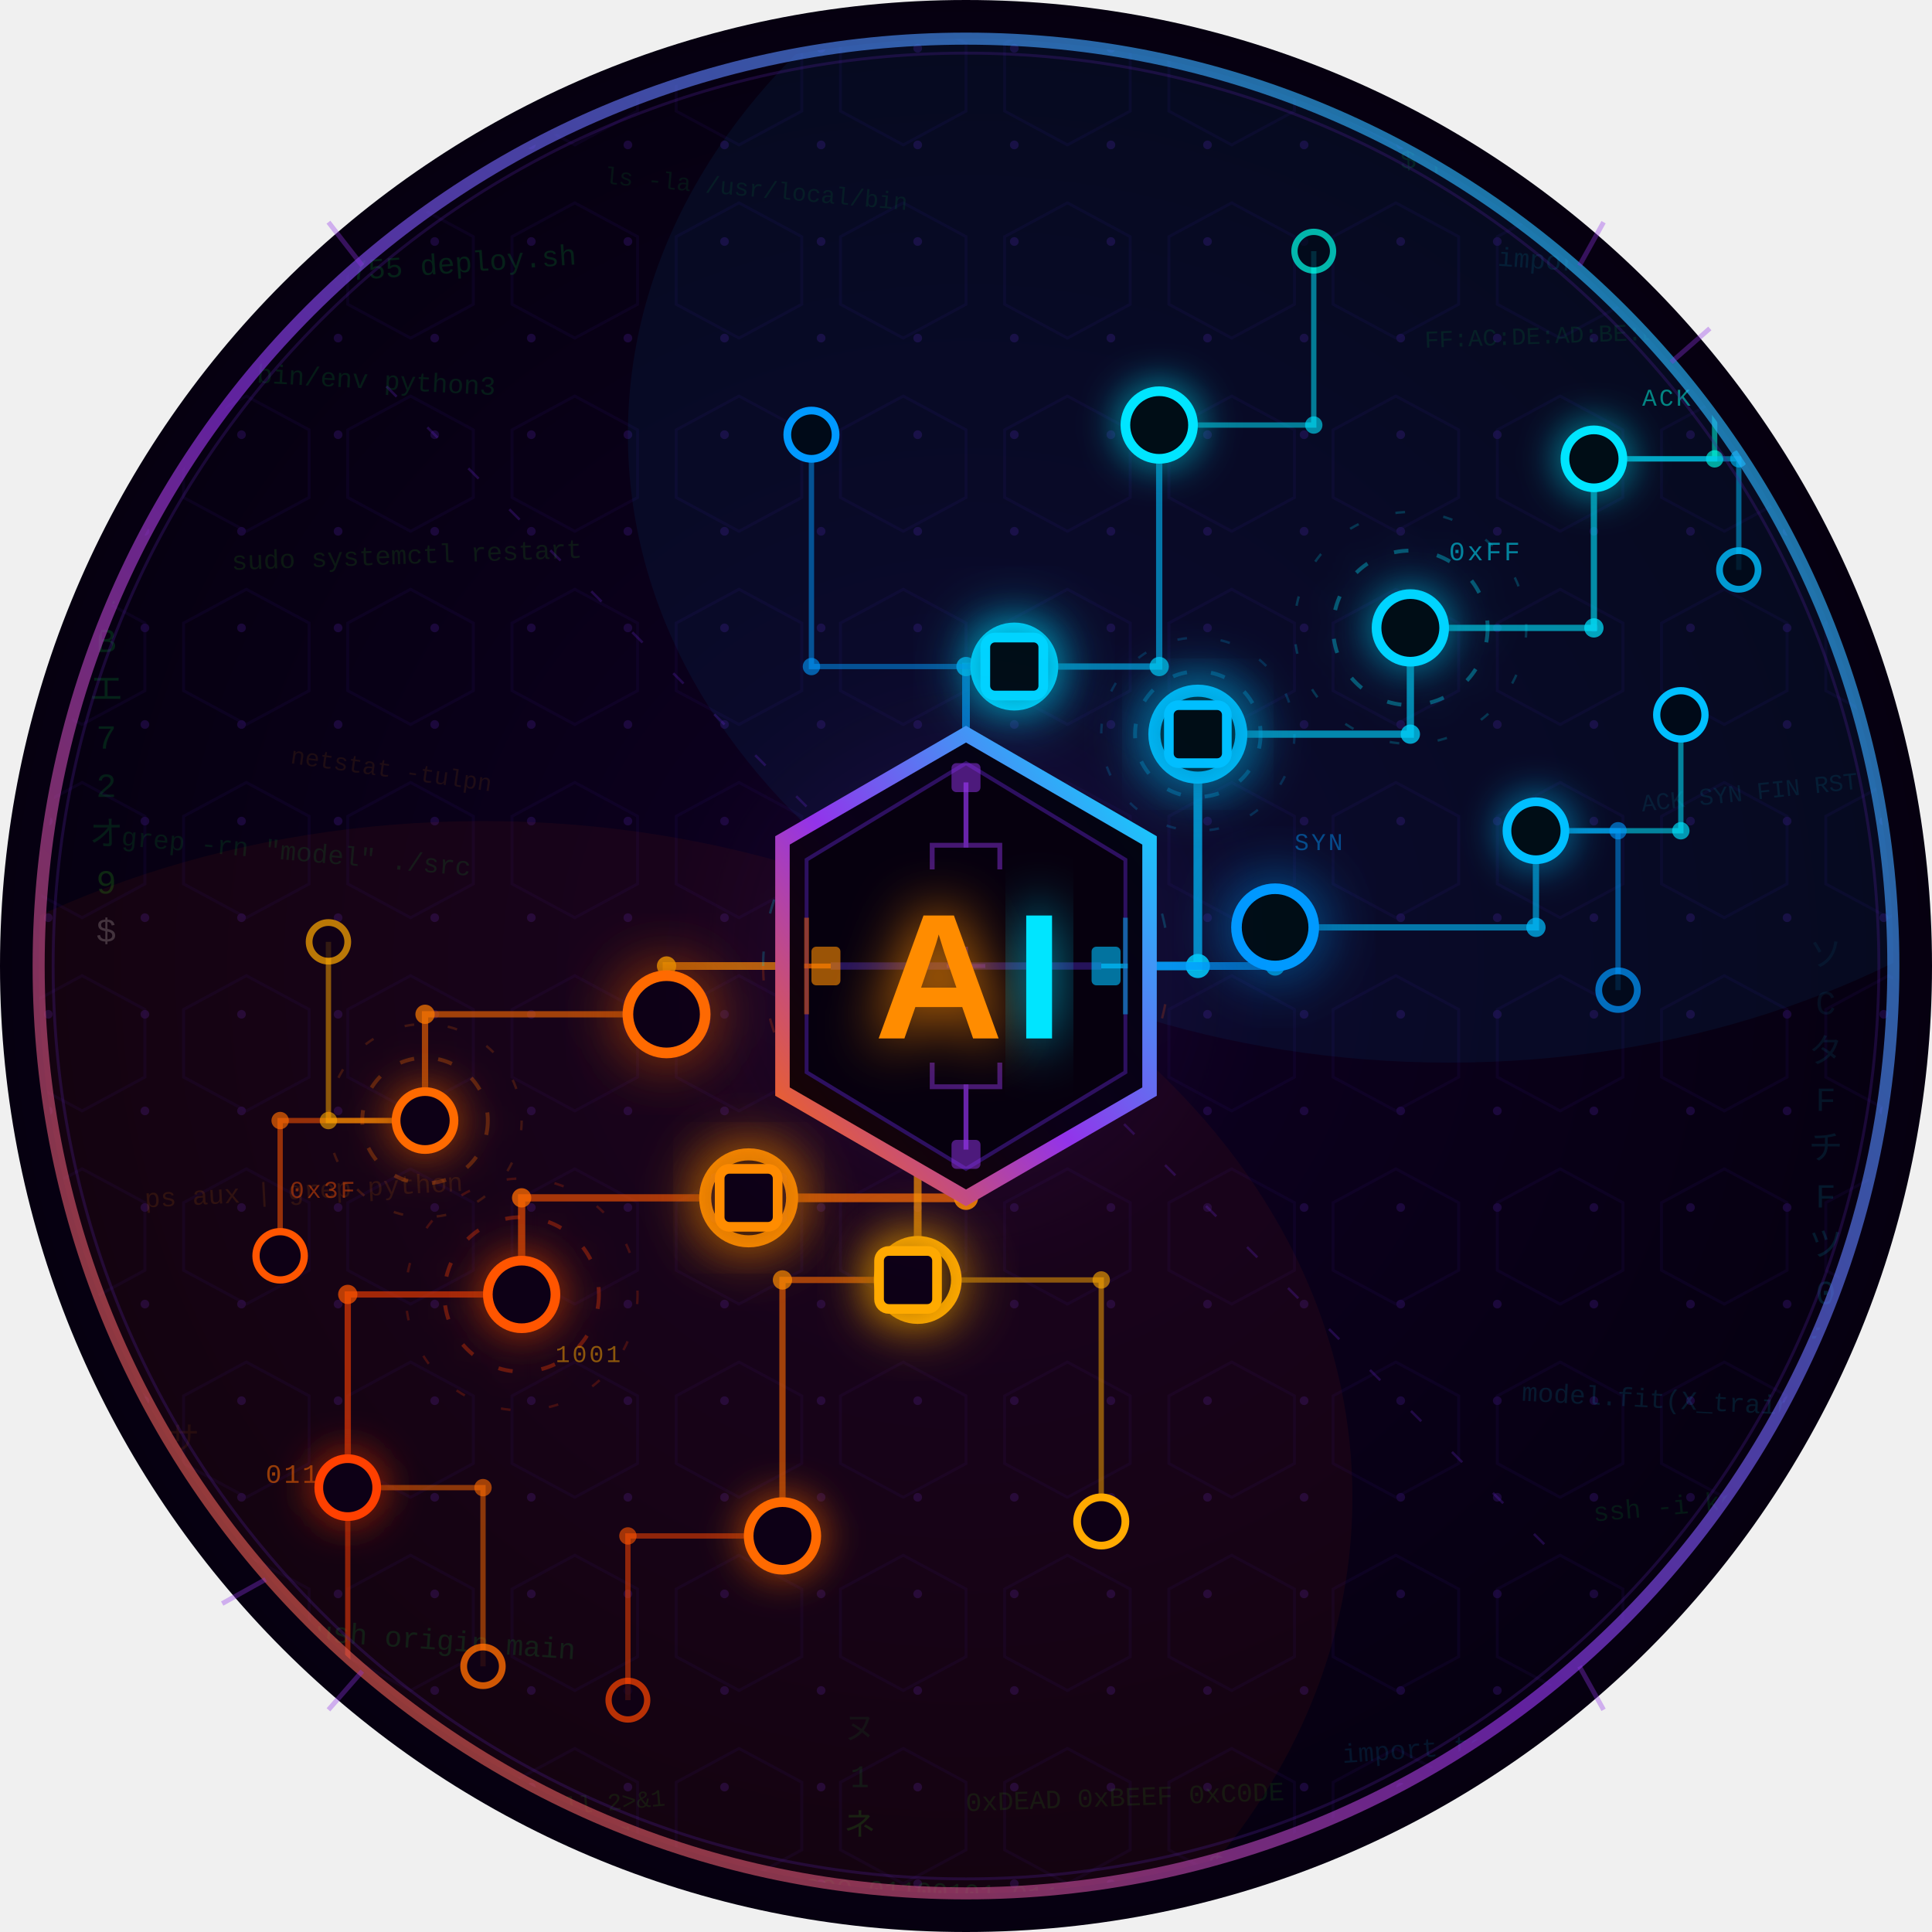
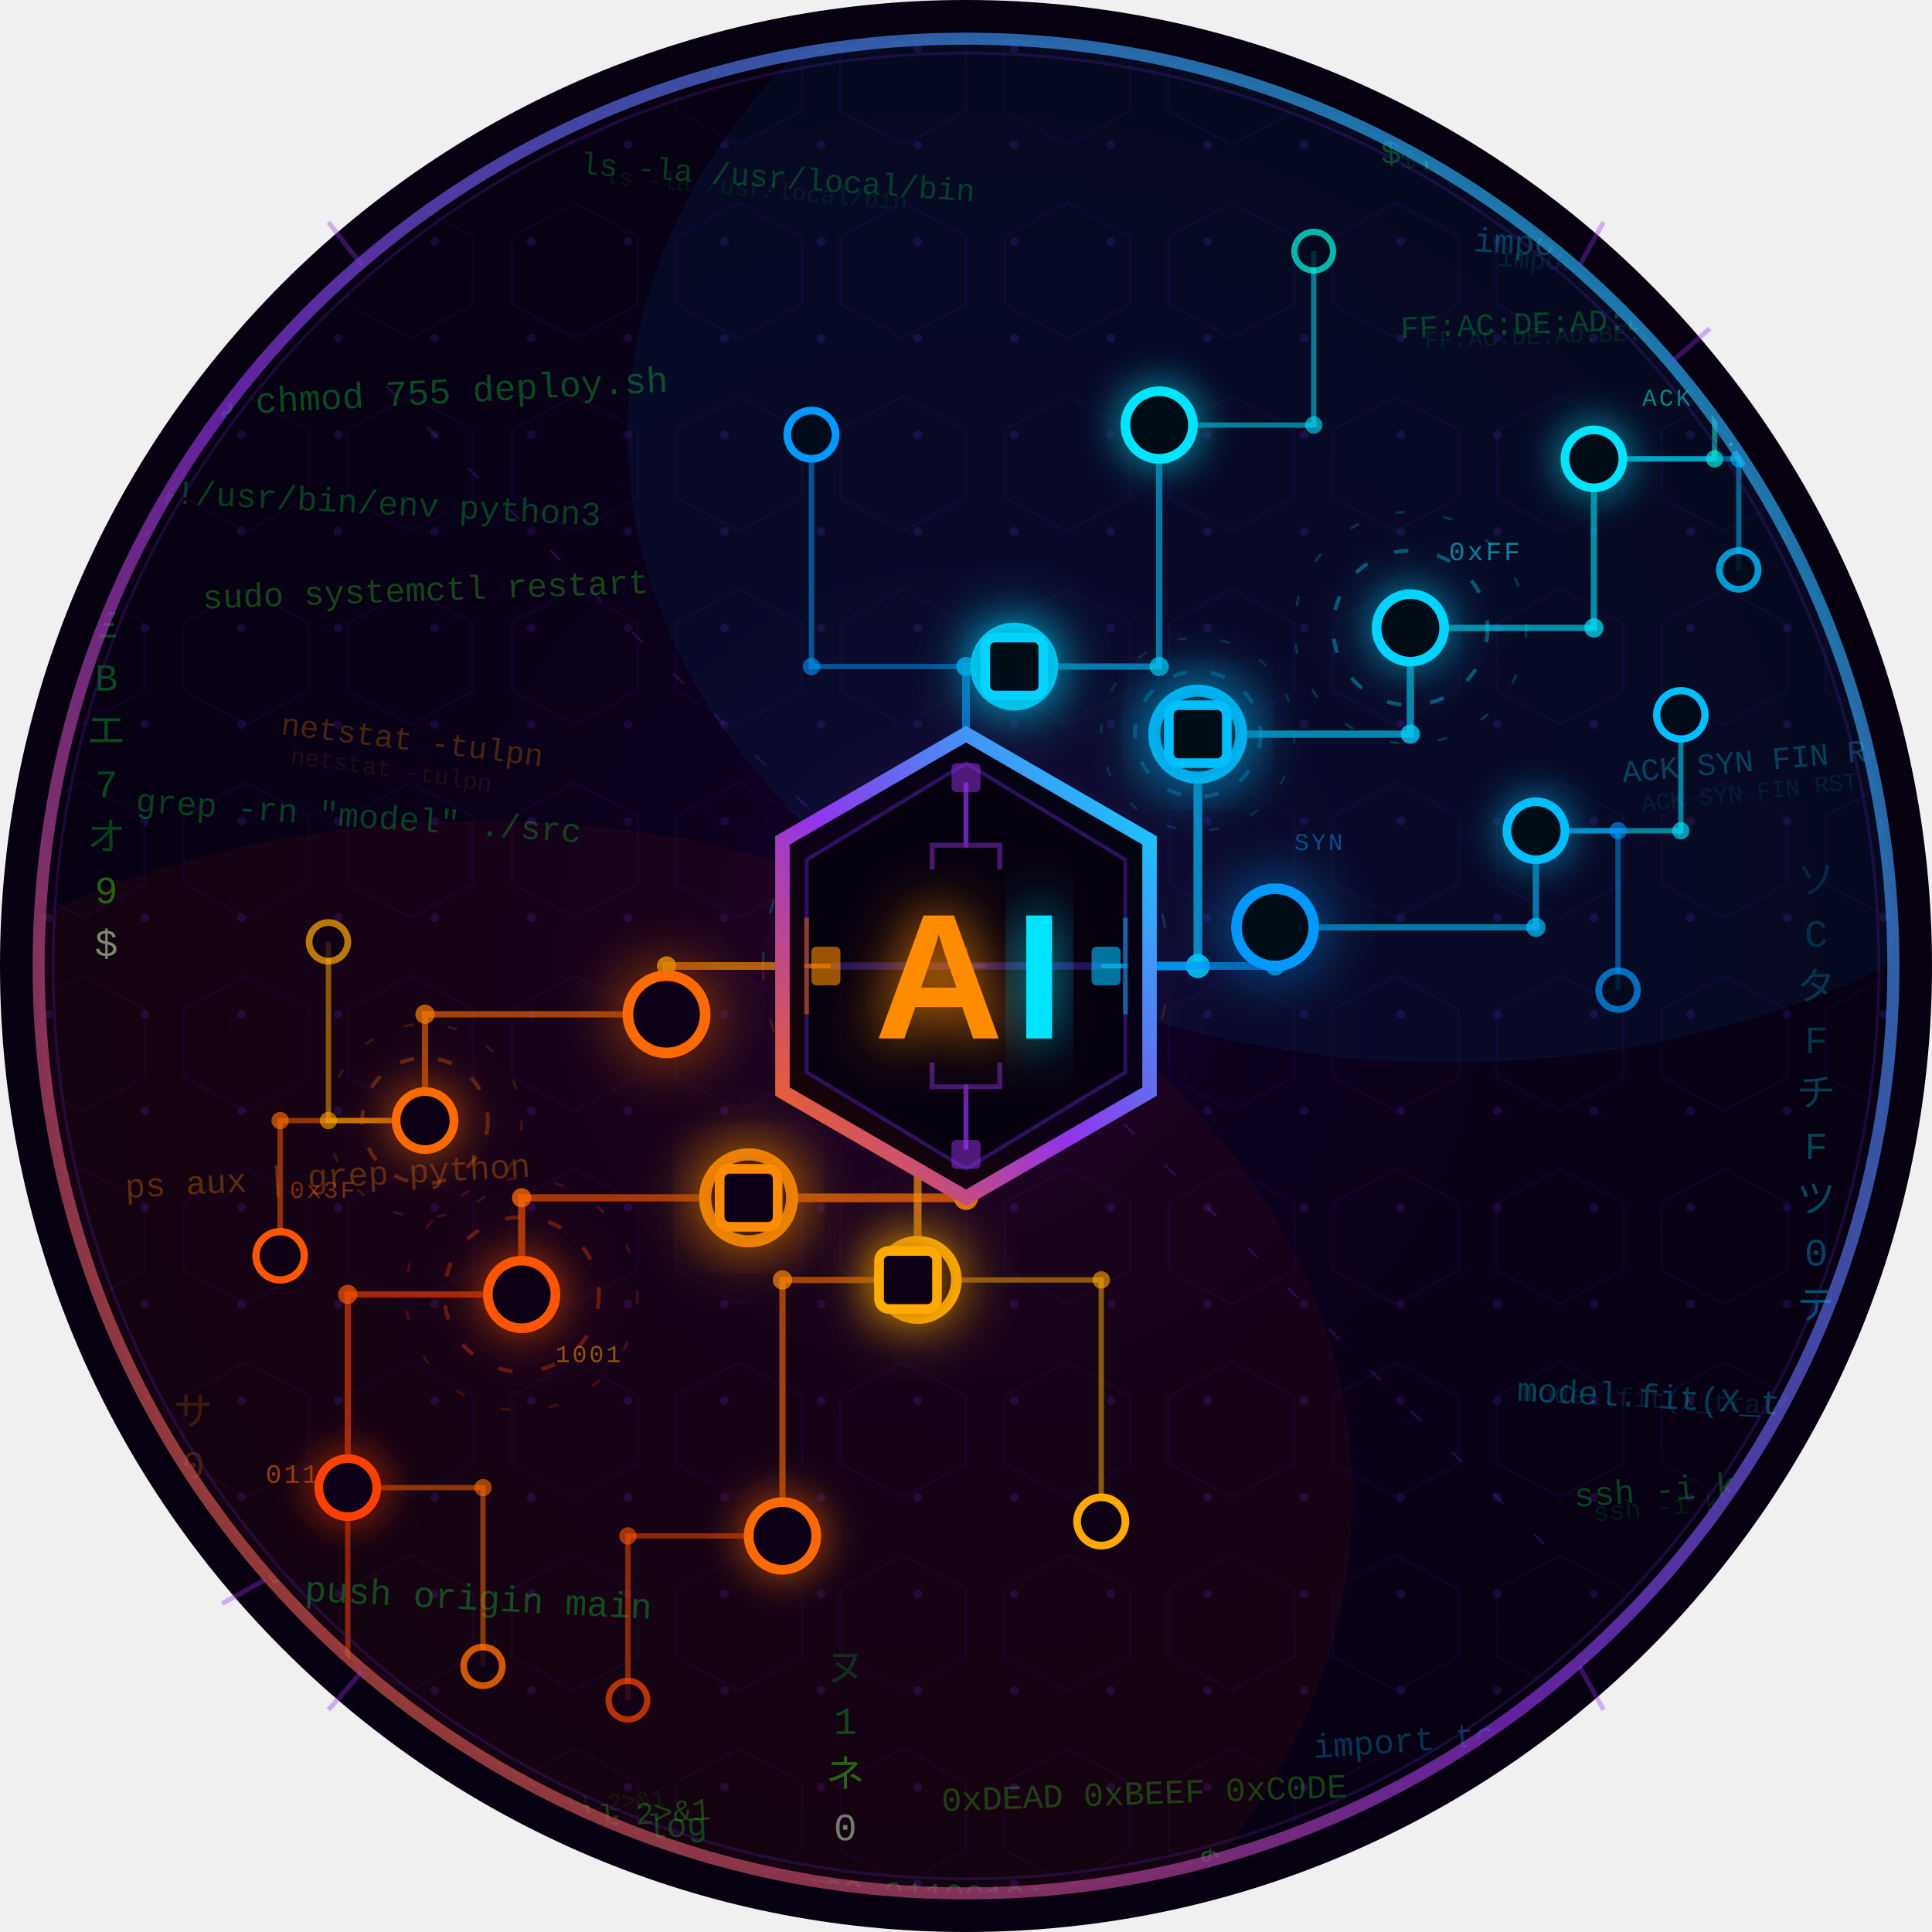
<svg xmlns="http://www.w3.org/2000/svg" width="400" height="400" viewBox="0 0 400 400">
  <defs>
    <radialGradient id="bgGrad" cx="50%" cy="50%" r="70%">
      <stop offset="0%" stop-color="#0e0022" />
      <stop offset="100%" stop-color="#020009" />
    </radialGradient>
    <linearGradient id="ogGrad" x1="0%" y1="100%" x2="100%" y2="0%">
      <stop offset="0%" stop-color="#FF3D00" />
      <stop offset="100%" stop-color="#FFAA00" />
    </linearGradient>
    <linearGradient id="cyGrad" x1="0%" y1="100%" x2="100%" y2="0%">
      <stop offset="0%" stop-color="#0099FF" />
      <stop offset="100%" stop-color="#00FFE5" />
    </linearGradient>
    <linearGradient id="hubRingGrad" x1="0%" y1="100%" x2="100%" y2="0%">
      <stop offset="0%" stop-color="#FF6B00" />
      <stop offset="45%" stop-color="#9333EA" />
      <stop offset="100%" stop-color="#00E5FF" />
    </linearGradient>
    <linearGradient id="splitGrad" x1="0%" y1="100%" x2="100%" y2="0%">
      <stop offset="0%" stop-color="#1a0500" />
      <stop offset="48%" stop-color="#0a0018" />
      <stop offset="100%" stop-color="#00050f" />
    </linearGradient>
    <filter id="ogGlow" x="-80%" y="-80%" width="260%" height="260%">
      <feGaussianBlur stdDeviation="6" result="b" />
      <feMerge>
        <feMergeNode in="b" />
        <feMergeNode in="SourceGraphic" />
      </feMerge>
    </filter>
    <filter id="cyGlow" x="-80%" y="-80%" width="260%" height="260%">
      <feGaussianBlur stdDeviation="6" result="b" />
      <feMerge>
        <feMergeNode in="b" />
        <feMergeNode in="SourceGraphic" />
      </feMerge>
    </filter>
    <filter id="hubGlow" x="-50%" y="-50%" width="200%" height="200%">
      <feGaussianBlur stdDeviation="14" result="b" />
      <feMerge>
        <feMergeNode in="b" />
        <feMergeNode in="SourceGraphic" />
      </feMerge>
    </filter>
    <filter id="nodeGlow" x="-100%" y="-100%" width="300%" height="300%">
      <feGaussianBlur stdDeviation="4" result="b" />
      <feMerge>
        <feMergeNode in="b" />
        <feMergeNode in="SourceGraphic" />
      </feMerge>
    </filter>
    <filter id="pulseGlow" x="-100%" y="-100%" width="300%" height="300%">
      <feGaussianBlur stdDeviation="3" result="b" />
      <feMerge>
        <feMergeNode in="b" />
        <feMergeNode in="SourceGraphic" />
      </feMerge>
    </filter>
    <clipPath id="circ">
      <circle cx="200" cy="200" r="192" />
    </clipPath>
  </defs>
  <circle cx="200" cy="200" r="200" fill="url(#bgGrad)" />
  <g clip-path="url(#circ)">
    <pattern id="dp" x="0" y="0" width="20" height="20" patternUnits="userSpaceOnUse">
      <circle cx="10" cy="10" r="0.9" fill="#2D1060" opacity="0.5" />
    </pattern>
    <rect width="400" height="400" fill="url(#dp)" />
    <pattern id="hexgrid" x="0" y="0" width="34" height="40" patternUnits="userSpaceOnUse">
      <polygon points="17,2 30,9 30,23 17,30 4,23 4,9" fill="none" stroke="#1E0A50" stroke-width="0.6" opacity="0.5" />
    </pattern>
    <rect width="400" height="400" fill="url(#hexgrid)" opacity="0.45" />
-     <g font-family="'Courier New','Lucida Console',monospace" font-size="7" text-anchor="middle" letter-spacing="0">
-       <text x="22" y="55" fill="#00FF41" opacity="0.06">ア</text>
-       <text x="22" y="65" fill="#00FF41" opacity="0.07">1</text>
-       <text x="22" y="75" fill="#00FF41" opacity="0.08">0</text>
-       <text x="22" y="85" fill="#00FF41" opacity="0.09">イ</text>
-       <text x="22" y="95" fill="#00FF41" opacity="0.10">F</text>
-       <text x="22" y="105" fill="#00FF41" opacity="0.11">3</text>
-       <text x="22" y="115" fill="#00FF41" opacity="0.12">ウ</text>
-       <text x="22" y="125" fill="#00FF41" opacity="0.13">E</text>
-       <text x="22" y="135" fill="#00FF41" opacity="0.14">B</text>
-       <text x="22" y="145" fill="#00FF41" opacity="0.14">エ</text>
-       <text x="22" y="155" fill="#00FF41" opacity="0.13">7</text>
-       <text x="22" y="165" fill="#00FF41" opacity="0.12">2</text>
-       <text x="22" y="175" fill="#00FF41" opacity="0.11">オ</text>
-       <text x="22" y="185" fill="#39FF14" opacity="0.16">9</text>
-       <text x="22" y="195" fill="#FFFFFF" opacity="0.20">$</text>
-     </g>
-     <g font-family="'Courier New','Lucida Console',monospace" font-size="6.5" text-anchor="middle">
-       <text x="38" y="300" fill="#FF8C00" opacity="0.08">サ</text>
-       <text x="38" y="310" fill="#FF8C00" opacity="0.09">0</text>
-       <text x="38" y="320" fill="#FF8C00" opacity="0.10">シ</text>
-       <text x="38" y="330" fill="#FF8C00" opacity="0.11">1</text>
-       <text x="38" y="340" fill="#FF8C00" opacity="0.12">ス</text>
-       <text x="38" y="350" fill="#FF8C00" opacity="0.13">D</text>
-       <text x="38" y="360" fill="#FF9500" opacity="0.14">A</text>
-       <text x="38" y="370" fill="#FFAA00" opacity="0.16">セ</text>
-     </g>
-     <g font-family="'Courier New','Lucida Console',monospace" font-size="7" text-anchor="middle">
-       <text x="378" y="200" fill="#00E5FF" opacity="0.06">ソ</text>
-       <text x="378" y="210" fill="#00E5FF" opacity="0.07">C</text>
-       <text x="378" y="220" fill="#00E5FF" opacity="0.08">タ</text>
-       <text x="378" y="230" fill="#00E5FF" opacity="0.09">F</text>
-       <text x="378" y="240" fill="#00E5FF" opacity="0.10">チ</text>
-       <text x="378" y="250" fill="#00E5FF" opacity="0.11">F</text>
-       <text x="378" y="260" fill="#00E5FF" opacity="0.12">ツ</text>
-       <text x="378" y="270" fill="#00E5FF" opacity="0.13">0</text>
-       <text x="378" y="280" fill="#00BFFF" opacity="0.15">テ</text>
-       <text x="378" y="290" fill="#FFFFFF" opacity="0.18">_</text>
-     </g>
-     <g font-family="'Courier New','Lucida Console',monospace" font-size="6.5" text-anchor="middle">
-       <text x="362" y="42" fill="#00FF41" opacity="0.07">ト</text>
-       <text x="362" y="52" fill="#00FF41" opacity="0.09">A</text>
-       <text x="362" y="62" fill="#00FF41" opacity="0.11">ナ</text>
-       <text x="362" y="72" fill="#00FF41" opacity="0.13">I</text>
-       <text x="362" y="82" fill="#39FF14" opacity="0.16">ニ</text>
-       <text x="362" y="92" fill="#FFFFFF" opacity="0.20">&gt;</text>
-     </g>
-     <g font-family="'Courier New','Lucida Console',monospace" font-size="6.5" text-anchor="middle">
-       <text x="178" y="360" fill="#00FF41" opacity="0.07">ヌ</text>
-       <text x="178" y="370" fill="#00FF41" opacity="0.09">1</text>
-       <text x="178" y="380" fill="#39FF14" opacity="0.13">ネ</text>
-     </g>
-     <text transform="translate(44,60) rotate(-4)" font-family="'Courier New','Lucida Console',monospace" font-size="6" fill="#00FF41" opacity="0.13">$ chmod 755 deploy.sh</text>
-     <text transform="translate(30,78) rotate(3)" font-family="'Courier New','Lucida Console',monospace" font-size="5.5" fill="#00FF41" opacity="0.11">#!/usr/bin/env python3</text>
-     <text transform="translate(48,118) rotate(-2)" font-family="'Courier New','Lucida Console',monospace" font-size="5.5" fill="#39FF14" opacity="0.10">sudo systemctl restart</text>
-     <text transform="translate(25,175) rotate(5)" font-family="'Courier New','Lucida Console',monospace" font-size="5.5" fill="#00FF41" opacity="0.10">grep -rn "model" ./src</text>
-     <text transform="translate(30,250) rotate(-3)" font-family="'Courier New','Lucida Console',monospace" font-size="5.5" fill="#FF8C00" opacity="0.12">ps aux | grep python</text>
-     <text transform="translate(40,338) rotate(4)" font-family="'Courier New','Lucida Console',monospace" font-size="6" fill="#00FF41" opacity="0.12">$ git push origin main</text>
-     <text transform="translate(55,385) rotate(-3)" font-family="'Courier New','Lucida Console',monospace" font-size="5.5" fill="#00FF41" opacity="0.10">tail -f /var/log/ai.log</text>
-     <text transform="translate(150,392) rotate(2)" font-family="'Courier New','Lucida Console',monospace" font-size="5.5" fill="#00FF41" opacity="0.11">01001000 01100101 01101100</text>
-     <text transform="translate(200,375) rotate(-2)" font-family="'Courier New','Lucida Console',monospace" font-size="5.5" fill="#39FF14" opacity="0.09">0xDEAD 0xBEEF 0xC0DE</text>
-     <text transform="translate(250,388) rotate(3)" font-family="'Courier New','Lucida Console',monospace" font-size="6" fill="#00FF41" opacity="0.12">$ pip install anthropic</text>
-     <text transform="translate(278,365) rotate(-4)" font-family="'Courier New','Lucida Console',monospace" font-size="5.5" fill="#00BFFF" opacity="0.11">import torch, transformers</text>
+     <g font-family="'Courier New','Lucida Console',monospace" font-size="8" text-anchor="middle">
+       <text x="22" y="55" fill="#00FF41" opacity="0.12">ア</text>
+       <text x="22" y="66" fill="#00FF41" opacity="0.15">1</text>
+       <text x="22" y="77" fill="#00FF41" opacity="0.18">0</text>
+       <text x="22" y="88" fill="#00FF41" opacity="0.20">イ</text>
+       <text x="22" y="99" fill="#00FF41" opacity="0.22">F</text>
+       <text x="22" y="110" fill="#00FF41" opacity="0.24">3</text>
+       <text x="22" y="121" fill="#00FF41" opacity="0.26">ウ</text>
+       <text x="22" y="132" fill="#00FF41" opacity="0.28">E</text>
+       <text x="22" y="143" fill="#00FF41" opacity="0.30">B</text>
+       <text x="22" y="154" fill="#00FF41" opacity="0.30">エ</text>
+       <text x="22" y="165" fill="#00FF41" opacity="0.28">7</text>
+       <text x="22" y="176" fill="#00FF41" opacity="0.26">オ</text>
+       <text x="22" y="187" fill="#39FF14" opacity="0.40">9</text>
+       <text x="22" y="198" fill="#CCFFCC" opacity="0.55">$</text>
+     </g>
+     <g font-family="'Courier New','Lucida Console',monospace" font-size="8" text-anchor="middle">
+       <text x="40" y="295" fill="#FF8C00" opacity="0.18">サ</text>
+       <text x="40" y="306" fill="#FF8C00" opacity="0.21">0</text>
+       <text x="40" y="317" fill="#FF8C00" opacity="0.24">シ</text>
+       <text x="40" y="328" fill="#FF8C00" opacity="0.27">1</text>
+       <text x="40" y="339" fill="#FF9500" opacity="0.30">ス</text>
+       <text x="40" y="350" fill="#FF9500" opacity="0.33">D</text>
+       <text x="40" y="361" fill="#FFAA00" opacity="0.40">A</text>
+       <text x="40" y="372" fill="#FFD080" opacity="0.52">セ</text>
+     </g>
+     <g font-family="'Courier New','Lucida Console',monospace" font-size="8" text-anchor="middle">
+       <text x="376" y="185" fill="#00E5FF" opacity="0.14">ソ</text>
+       <text x="376" y="196" fill="#00E5FF" opacity="0.17">C</text>
+       <text x="376" y="207" fill="#00E5FF" opacity="0.20">タ</text>
+       <text x="376" y="218" fill="#00E5FF" opacity="0.23">F</text>
+       <text x="376" y="229" fill="#00E5FF" opacity="0.26">チ</text>
+       <text x="376" y="240" fill="#00E5FF" opacity="0.29">F</text>
+       <text x="376" y="251" fill="#00E5FF" opacity="0.32">ツ</text>
+       <text x="376" y="262" fill="#00BFFF" opacity="0.35">0</text>
+       <text x="376" y="273" fill="#00BFFF" opacity="0.42">テ</text>
+       <text x="376" y="284" fill="#AAFFFF" opacity="0.55">_</text>
+     </g>
+     <g font-family="'Courier New','Lucida Console',monospace" font-size="8" text-anchor="middle">
+       <text x="360" y="38" fill="#00FF41" opacity="0.16">ト</text>
+       <text x="360" y="49" fill="#00FF41" opacity="0.21">A</text>
+       <text x="360" y="60" fill="#00FF41" opacity="0.27">ナ</text>
+       <text x="360" y="71" fill="#00FF41" opacity="0.33">I</text>
+       <text x="360" y="82" fill="#39FF14" opacity="0.42">ニ</text>
+       <text x="360" y="93" fill="#CCFFCC" opacity="0.55">&gt;</text>
+     </g>
+     <g font-family="'Courier New','Lucida Console',monospace" font-size="8" text-anchor="middle">
+       <text x="175" y="348" fill="#00FF41" opacity="0.18">ヌ</text>
+       <text x="175" y="359" fill="#00FF41" opacity="0.28">1</text>
+       <text x="175" y="370" fill="#39FF14" opacity="0.40">ネ</text>
+       <text x="175" y="381" fill="#CCFFCC" opacity="0.50">0</text>
+     </g>
+     <g font-family="'Courier New','Lucida Console',monospace" font-size="8" text-anchor="middle">
+       <text x="55" y="38" fill="#00FF41" opacity="0.20">カ</text>
+       <text x="55" y="49" fill="#00FF41" opacity="0.28">キ</text>
+       <text x="55" y="60" fill="#39FF14" opacity="0.38">7</text>
+       <text x="55" y="71" fill="#CCFFCC" opacity="0.50">F</text>
+     </g>
+     <text transform="translate(44,86) rotate(-3)" font-family="'Courier New','Lucida Console',monospace" font-size="7.5" fill="#00FF41" opacity="0.30">$ chmod 755 deploy.sh</text>
+     <text transform="translate(32,104) rotate(3)" font-family="'Courier New','Lucida Console',monospace" font-size="7" fill="#00FF41" opacity="0.25">#!/usr/bin/env python3</text>
+     <text transform="translate(42,126) rotate(-2)" font-family="'Courier New','Lucida Console',monospace" font-size="7" fill="#39FF14" opacity="0.27">sudo systemctl restart</text>
+     <text transform="translate(28,168) rotate(4)" font-family="'Courier New','Lucida Console',monospace" font-size="7" fill="#00FF41" opacity="0.25">grep -rn "model" ./src</text>
+     <text transform="translate(26,248) rotate(-3)" font-family="'Courier New','Lucida Console',monospace" font-size="7" fill="#FF8C00" opacity="0.30">ps aux | grep python</text>
+     <text transform="translate(36,330) rotate(3)" font-family="'Courier New','Lucida Console',monospace" font-size="7.5" fill="#00FF41" opacity="0.30">$ git push origin main</text>
+     <text transform="translate(50,385) rotate(-3)" font-family="'Courier New','Lucida Console',monospace" font-size="7" fill="#00FF41" opacity="0.26">tail -f /var/log/ai.log</text>
+     <text transform="translate(145,393) rotate(2)" font-family="'Courier New','Lucida Console',monospace" font-size="7" fill="#00FF41" opacity="0.28">01001000 01100101 01101100</text>
+     <text transform="translate(195,375) rotate(-2)" font-family="'Courier New','Lucida Console',monospace" font-size="7" fill="#39FF14" opacity="0.25">0xDEAD 0xBEEF 0xC0DE</text>
+     <text transform="translate(248,388) rotate(3)" font-family="'Courier New','Lucida Console',monospace" font-size="7.5" fill="#00FF41" opacity="0.30">$ pip install anthropic</text>
+     <text transform="translate(272,364) rotate(-4)" font-family="'Courier New','Lucida Console',monospace" font-size="7" fill="#00BFFF" opacity="0.28">import torch, transformers</text>
+     <text transform="translate(314,290) rotate(3)" font-family="'Courier New','Lucida Console',monospace" font-size="7" fill="#00E5FF" opacity="0.27">model.fit(X_train, y)</text>
+     <text transform="translate(326,312) rotate(-4)" font-family="'Courier New','Lucida Console',monospace" font-size="7" fill="#00FF41" opacity="0.26">ssh -i key.pem admin@</text>
+     <text transform="translate(286,34) rotate(-3)" font-family="'Courier New','Lucida Console',monospace" font-size="7" fill="#00FF41" opacity="0.28">$ python3 train.py --epochs</text>
+     <text transform="translate(305,52) rotate(3)" font-family="'Courier New','Lucida Console',monospace" font-size="7" fill="#00E5FF" opacity="0.26">import anthropic as ai</text>
+     <text transform="translate(290,70) rotate(-2)" font-family="'Courier New','Lucida Console',monospace" font-size="6.5" fill="#00FF41" opacity="0.24">FF:AC:DE:AD:BE:EF</text>
+     <text transform="translate(58,152) rotate(7)" font-family="'Courier New','Lucida Console',monospace" font-size="6.5" fill="#FF8C00" opacity="0.26">netstat -tulpn</text>
+     <text transform="translate(336,162) rotate(-5)" font-family="'Courier New','Lucida Console',monospace" font-size="6.5" fill="#00E5FF" opacity="0.26">ACK SYN FIN RST</text>
+     <text transform="translate(120,36) rotate(4)" font-family="'Courier New','Lucida Console',monospace" font-size="6.5" fill="#00FF41" opacity="0.22">ls -la /usr/local/bin</text>
+     <text transform="translate(85,381) rotate(-4)" font-family="'Courier New','Lucida Console',monospace" font-size="6.5" fill="#39FF14" opacity="0.25">&gt; /dev/null 2&gt;&amp;1</text>
    <text transform="translate(315,290) rotate(3)" font-family="'Courier New','Lucida Console',monospace" font-size="5.5" fill="#00E5FF" opacity="0.11">model.fit(X_train, y)</text>
    <text transform="translate(330,315) rotate(-5)" font-family="'Courier New','Lucida Console',monospace" font-size="5.5" fill="#00FF41" opacity="0.10">ssh -i key.pem admin@</text>
    <text transform="translate(290,35) rotate(-3)" font-family="'Courier New','Lucida Console',monospace" font-size="5.5" fill="#00FF41" opacity="0.11">$ python3 train.py --epochs</text>
    <text transform="translate(310,55) rotate(4)" font-family="'Courier New','Lucida Console',monospace" font-size="5.5" fill="#00E5FF" opacity="0.10">import anthropic as ai</text>
    <text transform="translate(295,72) rotate(-2)" font-family="'Courier New','Lucida Console',monospace" font-size="5" fill="#00FF41" opacity="0.09">FF:AC:DE:AD:BE:EF</text>
    <text transform="translate(60,158) rotate(8)" font-family="'Courier New','Lucida Console',monospace" font-size="5" fill="#FF8C00" opacity="0.09">netstat -tulpn</text>
    <text transform="translate(340,168) rotate(-6)" font-family="'Courier New','Lucida Console',monospace" font-size="5" fill="#00E5FF" opacity="0.09">ACK SYN FIN RST</text>
    <text transform="translate(125,38) rotate(5)" font-family="'Courier New','Lucida Console',monospace" font-size="5" fill="#00FF41" opacity="0.08">ls -la /usr/local/bin</text>
    <text transform="translate(90,378) rotate(-5)" font-family="'Courier New','Lucida Console',monospace" font-size="5" fill="#39FF14" opacity="0.09">&gt; /dev/null 2&gt;&amp;1</text>
    <ellipse cx="100" cy="310" rx="180" ry="140" fill="#FF3D00" opacity="0.055" />
    <ellipse cx="300" cy="90" rx="170" ry="130" fill="#0099FF" opacity="0.065" />
    <path d="M 200,200 L 200,248 L 155,248" fill="none" stroke="#FF6B00" stroke-width="1.8" opacity="0.72" />
    <circle cx="200" cy="248" r="2.5" fill="#FF8C00" opacity="0.85" />
    <path d="M 200,200 L 138,200 L 138,210" fill="none" stroke="#FF8C00" stroke-width="1.6" opacity="0.68" />
    <circle cx="138" cy="200" r="2" fill="#FFAA00" opacity="0.8" />
    <path d="M 200,200 L 190,200 L 190,265" fill="none" stroke="#FF9500" stroke-width="1.6" opacity="0.68" />
    <circle cx="190" cy="200" r="2" fill="#FF9500" opacity="0.8" />
    <path d="M 155,248 L 108,248 L 108,268" fill="none" stroke="#FF5500" stroke-width="1.5" opacity="0.62" />
    <circle cx="108" cy="248" r="2" fill="#FF6B00" opacity="0.75" />
    <path d="M 108,268 L 72,268 L 72,308" fill="none" stroke="#FF4000" stroke-width="1.3" opacity="0.6" />
    <circle cx="72" cy="268" r="2" fill="#FF5500" opacity="0.7" />
    <path d="M 72,308 L 72,350 L 50,350" fill="none" stroke="#FF3D00" stroke-width="1.1" opacity="0.52" />
    <circle cx="72" cy="350" r="1.8" fill="#FF4000" opacity="0.65" />
    <path d="M 72,308 L 100,308 L 100,345" fill="none" stroke="#FF6B00" stroke-width="1.1" opacity="0.5" />
    <circle cx="100" cy="308" r="1.8" fill="#FF6B00" opacity="0.6" />
    <path d="M 138,210 L 88,210 L 88,232" fill="none" stroke="#FF6B00" stroke-width="1.3" opacity="0.6" />
    <circle cx="88" cy="210" r="2" fill="#FF7B00" opacity="0.7" />
    <path d="M 88,232 L 58,232 L 58,260" fill="none" stroke="#FF5500" stroke-width="1.1" opacity="0.55" />
    <circle cx="58" cy="232" r="1.8" fill="#FF6B00" opacity="0.65" />
    <path d="M 88,232 L 68,232 L 68,195" fill="none" stroke="#FFAA00" stroke-width="1.1" opacity="0.5" />
    <circle cx="68" cy="232" r="1.8" fill="#FFAA00" opacity="0.6" />
    <path d="M 190,265 L 162,265 L 162,318" fill="none" stroke="#FF6B00" stroke-width="1.3" opacity="0.6" />
    <circle cx="162" cy="265" r="2" fill="#FF8C00" opacity="0.7" />
    <path d="M 162,318 L 130,318 L 130,352" fill="none" stroke="#FF4500" stroke-width="1.1" opacity="0.52" />
    <circle cx="130" cy="318" r="1.8" fill="#FF5500" opacity="0.6" />
    <path d="M 190,265 L 228,265 L 228,315" fill="none" stroke="#FFAA00" stroke-width="1.1" opacity="0.5" />
    <circle cx="228" cy="265" r="1.8" fill="#FFAA00" opacity="0.6" />
    <circle cx="108" cy="268" r="16" fill="none" stroke="#FF4000" stroke-width="0.8" stroke-dasharray="3 6" opacity="0.35" filter="url(#pulseGlow)" />
    <circle cx="108" cy="268" r="24" fill="none" stroke="#FF4000" stroke-width="0.5" stroke-dasharray="2 8" opacity="0.2" />
    <circle cx="88" cy="232" r="13" fill="none" stroke="#FF6B00" stroke-width="0.8" stroke-dasharray="3 5" opacity="0.3" filter="url(#pulseGlow)" />
    <circle cx="88" cy="232" r="20" fill="none" stroke="#FF6B00" stroke-width="0.5" stroke-dasharray="2 7" opacity="0.18" />
    <text x="55" y="307" font-family="'Courier New','Lucida Console',monospace" font-size="5.5" fill="#FF6B00" opacity="0.55" letter-spacing="0.5">01101</text>
    <text x="115" y="282" font-family="'Courier New','Lucida Console',monospace" font-size="5" fill="#FFAA00" opacity="0.5" letter-spacing="0.5">1001</text>
    <text x="60" y="248" font-family="'Courier New','Lucida Console',monospace" font-size="5" fill="#FF5500" opacity="0.45" letter-spacing="0.5">0x3F</text>
    <circle cx="155" cy="248" r="9" fill="#0e0015" stroke="#FF8C00" stroke-width="2.5" filter="url(#ogGlow)" />
    <circle cx="138" cy="210" r="8" fill="#0e0015" stroke="#FF6B00" stroke-width="2.2" filter="url(#ogGlow)" />
    <circle cx="190" cy="265" r="8" fill="#0e0015" stroke="#FFAA00" stroke-width="2.2" filter="url(#ogGlow)" />
    <circle cx="108" cy="268" r="7" fill="#0e0015" stroke="#FF5500" stroke-width="2" filter="url(#nodeGlow)" />
    <circle cx="88" cy="232" r="6" fill="#0e0015" stroke="#FF6B00" stroke-width="1.8" filter="url(#nodeGlow)" />
    <circle cx="162" cy="318" r="7" fill="#0e0015" stroke="#FF6B00" stroke-width="2" filter="url(#nodeGlow)" />
    <circle cx="228" cy="315" r="5" fill="#0e0015" stroke="#FFAA00" stroke-width="1.6" />
    <circle cx="72" cy="308" r="6" fill="#0e0015" stroke="#FF4000" stroke-width="1.8" filter="url(#nodeGlow)" />
    <circle cx="58" cy="260" r="5" fill="#0e0015" stroke="#FF5500" stroke-width="1.5" />
    <circle cx="50" cy="350" r="4" fill="#0e0015" stroke="#FF3D00" stroke-width="1.4" opacity="0.8" />
    <circle cx="100" cy="345" r="4" fill="#0e0015" stroke="#FF6B00" stroke-width="1.4" opacity="0.8" />
    <circle cx="68" cy="195" r="4" fill="#0e0015" stroke="#FFAA00" stroke-width="1.4" opacity="0.7" />
    <circle cx="130" cy="352" r="4" fill="#0e0015" stroke="#FF4500" stroke-width="1.3" opacity="0.7" />
    <rect x="149" y="242" width="12" height="12" rx="2" fill="#0e0015" stroke="#FF8C00" stroke-width="2" filter="url(#ogGlow)" />
    <rect x="182" y="259" width="12" height="12" rx="2" fill="#0e0015" stroke="#FFAA00" stroke-width="2" filter="url(#nodeGlow)" />
    <path d="M 200,200 L 248,200 L 248,152" fill="none" stroke="#00BFFF" stroke-width="1.8" opacity="0.72" />
    <circle cx="248" cy="200" r="2.5" fill="#00D4FF" opacity="0.85" />
    <path d="M 200,200 L 264,200 L 264,192" fill="none" stroke="#0099FF" stroke-width="1.6" opacity="0.68" />
    <circle cx="264" cy="200" r="2" fill="#00BFFF" opacity="0.8" />
    <path d="M 200,200 L 200,138 L 210,138" fill="none" stroke="#0099FF" stroke-width="1.6" opacity="0.68" />
    <circle cx="200" cy="138" r="2" fill="#00BFFF" opacity="0.8" />
    <path d="M 248,152 L 292,152 L 292,130" fill="none" stroke="#00D4FF" stroke-width="1.5" opacity="0.62" />
    <circle cx="292" cy="152" r="2" fill="#00D4FF" opacity="0.75" />
    <path d="M 292,130 L 330,130 L 330,95" fill="none" stroke="#00E5FF" stroke-width="1.3" opacity="0.6" />
    <circle cx="330" cy="130" r="2" fill="#00E5FF" opacity="0.7" />
    <path d="M 330,95 L 355,95 L 355,60" fill="none" stroke="#00FFE5" stroke-width="1.1" opacity="0.52" />
    <circle cx="355" cy="95" r="1.8" fill="#00FFE5" opacity="0.65" />
    <path d="M 330,95 L 360,95 L 360,118" fill="none" stroke="#00BFFF" stroke-width="1.1" opacity="0.5" />
    <circle cx="360" cy="95" r="1.8" fill="#00BFFF" opacity="0.6" />
    <path d="M 264,192 L 318,192 L 318,172" fill="none" stroke="#00BFFF" stroke-width="1.3" opacity="0.6" />
    <circle cx="318" cy="192" r="2" fill="#00BFFF" opacity="0.7" />
    <path d="M 318,172 L 348,172 L 348,148" fill="none" stroke="#00E5FF" stroke-width="1.1" opacity="0.55" />
    <circle cx="348" cy="172" r="1.8" fill="#00E5FF" opacity="0.65" />
    <path d="M 318,172 L 335,172 L 335,205" fill="none" stroke="#0099FF" stroke-width="1.1" opacity="0.5" />
    <circle cx="335" cy="172" r="1.8" fill="#0099FF" opacity="0.6" />
    <path d="M 210,138 L 240,138 L 240,88" fill="none" stroke="#00BFFF" stroke-width="1.3" opacity="0.6" />
    <circle cx="240" cy="138" r="2" fill="#00D4FF" opacity="0.7" />
    <path d="M 240,88 L 272,88 L 272,52" fill="none" stroke="#00E5FF" stroke-width="1.1" opacity="0.52" />
    <circle cx="272" cy="88" r="1.8" fill="#00E5FF" opacity="0.6" />
    <path d="M 210,138 L 168,138 L 168,90" fill="none" stroke="#0099FF" stroke-width="1.1" opacity="0.5" />
    <circle cx="168" cy="138" r="1.8" fill="#0099FF" opacity="0.6" />
    <circle cx="292" cy="130" r="16" fill="none" stroke="#00E5FF" stroke-width="0.8" stroke-dasharray="3 6" opacity="0.35" filter="url(#pulseGlow)" />
    <circle cx="292" cy="130" r="24" fill="none" stroke="#00E5FF" stroke-width="0.5" stroke-dasharray="2 8" opacity="0.2" />
    <circle cx="248" cy="152" r="13" fill="none" stroke="#00BFFF" stroke-width="0.8" stroke-dasharray="3 5" opacity="0.3" filter="url(#pulseGlow)" />
    <circle cx="248" cy="152" r="20" fill="none" stroke="#00BFFF" stroke-width="0.5" stroke-dasharray="2 7" opacity="0.18" />
    <text x="300" y="116" font-family="'Courier New','Lucida Console',monospace" font-size="5.5" fill="#00E5FF" opacity="0.55" letter-spacing="0.5">0xFF</text>
    <text x="340" y="84" font-family="'Courier New','Lucida Console',monospace" font-size="5" fill="#00FFE5" opacity="0.5" letter-spacing="0.5">ACK</text>
    <text x="268" y="176" font-family="'Courier New','Lucida Console',monospace" font-size="5" fill="#0099FF" opacity="0.45" letter-spacing="0.5">SYN</text>
    <circle cx="248" cy="152" r="9" fill="#000a18" stroke="#00BFFF" stroke-width="2.5" filter="url(#cyGlow)" />
    <circle cx="264" cy="192" r="8" fill="#000a18" stroke="#0099FF" stroke-width="2.2" filter="url(#cyGlow)" />
    <circle cx="210" cy="138" r="8" fill="#000a18" stroke="#00D4FF" stroke-width="2.2" filter="url(#cyGlow)" />
    <circle cx="292" cy="130" r="7" fill="#000a18" stroke="#00D4FF" stroke-width="2" filter="url(#nodeGlow)" />
    <circle cx="318" cy="172" r="6" fill="#000a18" stroke="#00BFFF" stroke-width="1.8" filter="url(#nodeGlow)" />
    <circle cx="240" cy="88" r="7" fill="#000a18" stroke="#00E5FF" stroke-width="2" filter="url(#nodeGlow)" />
    <circle cx="168" cy="90" r="5" fill="#000a18" stroke="#0099FF" stroke-width="1.6" />
    <circle cx="330" cy="95" r="6" fill="#000a18" stroke="#00E5FF" stroke-width="1.8" filter="url(#nodeGlow)" />
    <circle cx="348" cy="148" r="5" fill="#000a18" stroke="#00BFFF" stroke-width="1.5" />
    <circle cx="355" cy="60" r="4" fill="#000a18" stroke="#00FFE5" stroke-width="1.4" opacity="0.8" />
    <circle cx="360" cy="118" r="4" fill="#000a18" stroke="#00BFFF" stroke-width="1.4" opacity="0.8" />
    <circle cx="335" cy="205" r="4" fill="#000a18" stroke="#0099FF" stroke-width="1.4" opacity="0.7" />
    <circle cx="272" cy="52" r="4" fill="#000a18" stroke="#00FFE5" stroke-width="1.3" opacity="0.7" />
    <rect x="242" y="146" width="12" height="12" rx="2" fill="#000a18" stroke="#00BFFF" stroke-width="2" filter="url(#cyGlow)" />
    <rect x="204" y="132" width="12" height="12" rx="2" fill="#000a18" stroke="#00D4FF" stroke-width="2" filter="url(#nodeGlow)" />
    <line x1="80" y1="80" x2="320" y2="320" stroke="#6D28D9" stroke-width="0.5" opacity="0.25" stroke-dasharray="3 9" />
    <path d="M 165,200 A 35,35 0 0 0 235,200" fill="none" stroke="#FF6B00" stroke-width="0.7" stroke-dasharray="4 6" opacity="0.3" />
    <path d="M 158,200 A 42,42 0 0 0 242,200" fill="none" stroke="#FF5500" stroke-width="0.5" stroke-dasharray="3 8" opacity="0.2" />
    <path d="M 165,200 A 35,35 0 0 1 235,200" fill="none" stroke="#00BFFF" stroke-width="0.7" stroke-dasharray="4 6" opacity="0.3" />
    <path d="M 158,200 A 42,42 0 0 1 242,200" fill="none" stroke="#00E5FF" stroke-width="0.5" stroke-dasharray="3 8" opacity="0.2" />
    <polygon points="200,155 236,177 236,223 200,245 164,223 164,177" fill="#9333EA" opacity="0.1" filter="url(#hubGlow)" />
    <polygon points="200,152 238,174 238,226 200,248 162,226 162,174" fill="url(#splitGrad)" stroke="url(#hubRingGrad)" stroke-width="3" />
    <polygon points="200,158 233,178 233,222 200,242 167,222 167,178" fill="#06000e" stroke="#2D1060" stroke-width="0.8" />
    <line x1="172" y1="200" x2="228" y2="200" stroke="#3B1F8C" stroke-width="1.5" opacity="0.6" />
    <path d="M 172,200 L 167,200 L 167,190" fill="none" stroke="#FF6B00" stroke-width="1" opacity="0.45" />
    <path d="M 172,200 L 167,200 L 167,210" fill="none" stroke="#FF6B00" stroke-width="1" opacity="0.45" />
    <path d="M 228,200 L 233,200 L 233,190" fill="none" stroke="#00BFFF" stroke-width="1" opacity="0.45" />
    <path d="M 228,200 L 233,200 L 233,210" fill="none" stroke="#00BFFF" stroke-width="1" opacity="0.45" />
    <path d="M 200,162 L 200,175 L 193,175 L 193,180" fill="none" stroke="#9333EA" stroke-width="1" opacity="0.45" />
    <path d="M 200,162 L 200,175 L 207,175 L 207,180" fill="none" stroke="#9333EA" stroke-width="1" opacity="0.45" />
    <path d="M 200,238 L 200,225 L 193,225 L 193,220" fill="none" stroke="#9333EA" stroke-width="1" opacity="0.45" />
    <path d="M 200,238 L 200,225 L 207,225 L 207,220" fill="none" stroke="#9333EA" stroke-width="1" opacity="0.45" />
    <rect x="168" y="196" width="6" height="8" rx="1" fill="#FF8C00" opacity="0.6" />
    <rect x="226" y="196" width="6" height="8" rx="1" fill="#00BFFF" opacity="0.6" />
    <rect x="197" y="158" width="6" height="6" rx="1" fill="#9333EA" opacity="0.5" />
    <rect x="197" y="236" width="6" height="6" rx="1" fill="#9333EA" opacity="0.5" />
    <line x1="196" y1="200" x2="204" y2="200" stroke="#6D28D9" stroke-width="0.8" opacity="0.4" />
    <line x1="200" y1="196" x2="200" y2="204" stroke="#6D28D9" stroke-width="0.8" opacity="0.4" />
    <text x="181" y="215" font-family="'SF Pro Display','Helvetica Neue',Arial,sans-serif" font-size="37" font-weight="900" letter-spacing="-1" fill="#FF8C00" filter="url(#ogGlow)">A</text>
    <text x="210" y="215" font-family="'SF Pro Display','Helvetica Neue',Arial,sans-serif" font-size="37" font-weight="900" fill="#00E5FF" filter="url(#cyGlow)">I</text>
  </g>
  <circle cx="200" cy="200" r="192" fill="none" stroke="url(#hubRingGrad)" stroke-width="2.5" opacity="0.65" />
  <circle cx="200" cy="200" r="189" fill="none" stroke="#4C1D95" stroke-width="0.6" opacity="0.3" />
  <g stroke="url(#hubRingGrad)" stroke-width="1.5" opacity="0.5">
    <line x1="200" y1="8" x2="200" y2="18" />
    <line x1="200" y1="382" x2="200" y2="392" />
    <line x1="8" y1="200" x2="18" y2="200" />
    <line x1="382" y1="200" x2="392" y2="200" />
  </g>
  <g stroke="#9333EA" stroke-width="1" opacity="0.35">
    <line x1="332" y1="46" x2="327" y2="55" />
    <line x1="354" y1="68" x2="346" y2="75" />
    <line x1="68" y1="354" x2="75" y2="346" />
    <line x1="46" y1="332" x2="55" y2="327" />
    <line x1="332" y1="354" x2="327" y2="345" />
    <line x1="68" y1="46" x2="75" y2="55" />
  </g>
</svg>
